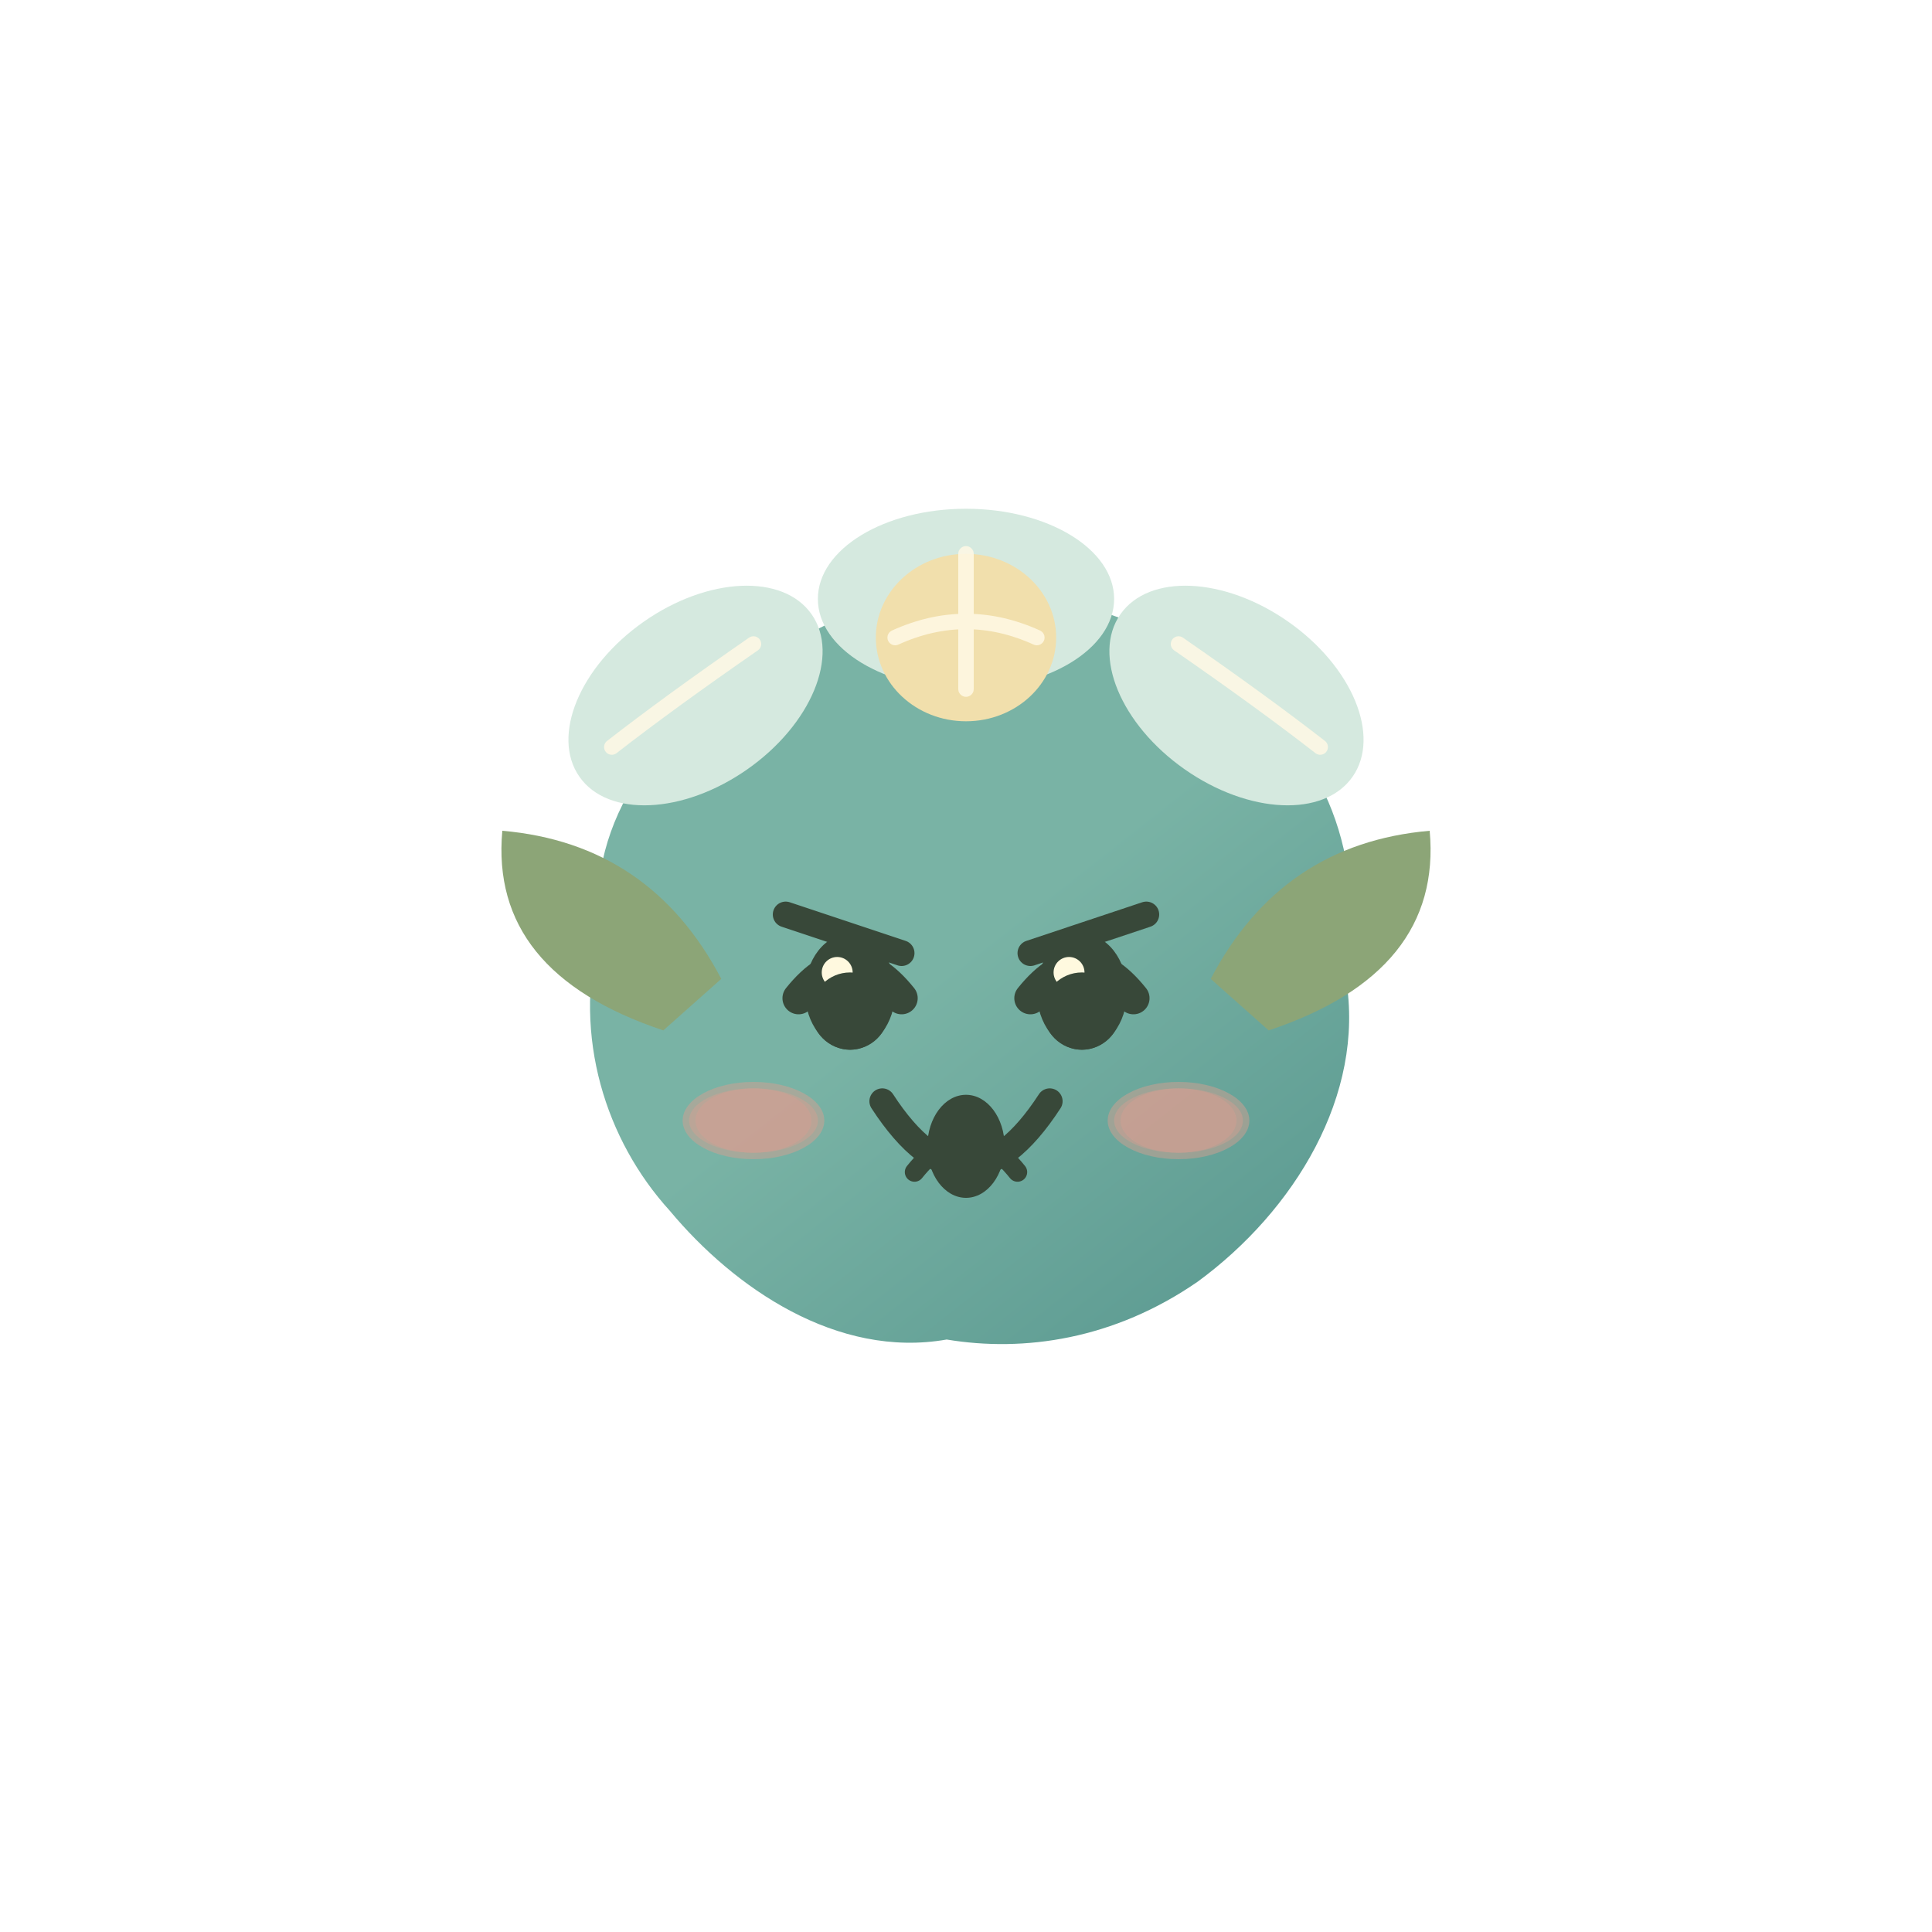
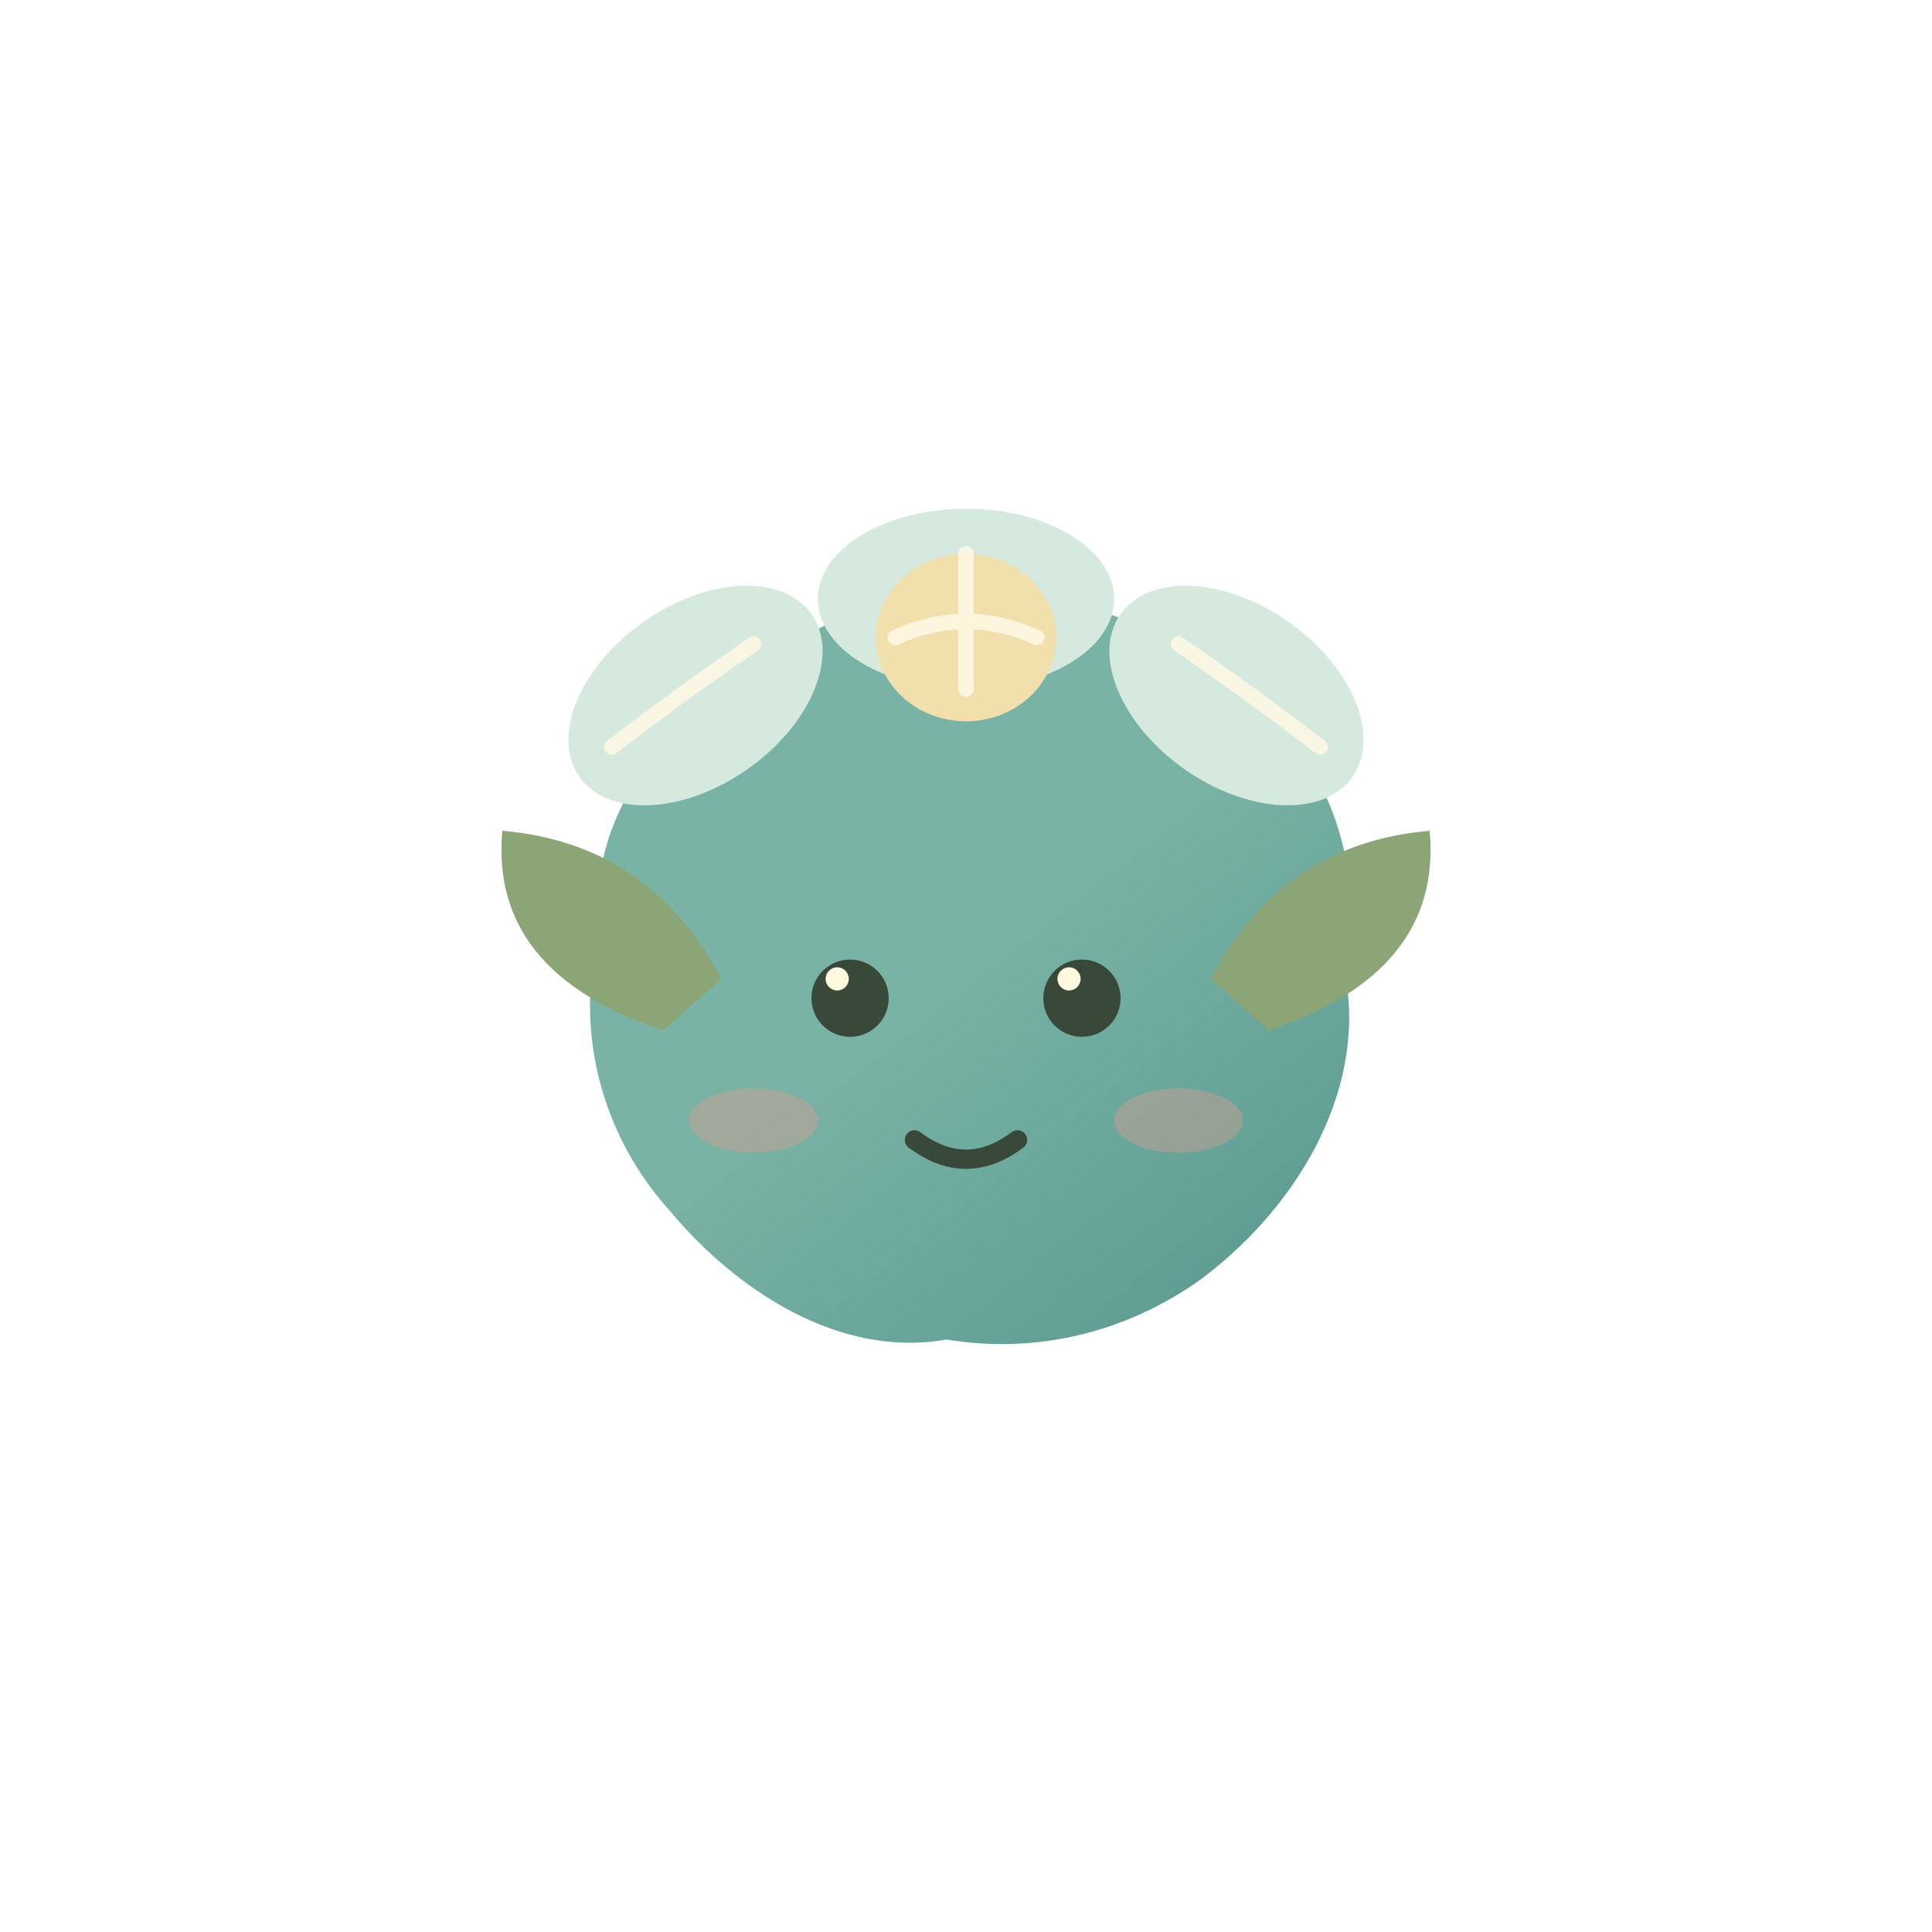
<svg xmlns="http://www.w3.org/2000/svg" width="200" height="200" viewBox="0 0 200 200">
  <defs>
    <linearGradient id="body-gradient" gradientUnits="objectBoundingBox" x1="0%" y1="0%" x2="80%" y2="100%">
      <stop offset="0" stop-color="#79b3a5" />
      <stop offset="0.53" stop-color="#79b3a5" />
      <stop offset="1" stop-color="#5d9b92" />
    </linearGradient>
    <linearGradient id="accent-gradient" gradientUnits="objectBoundingBox" x1="0%" y1="0%" x2="100%" y2="100%">
      <stop offset="0" stop-color="#d5e9df" />
      <stop offset="1" stop-color="#397e79" />
    </linearGradient>
  </defs>
  <g id="body" transform="translate(33.33333 33.33333) scale(0.6666667)">
    <path id="shell" d="M100 45 C115 40 131 47 143 58 C157 68 162 85 159 102 C162 120 151 138 136 149 C123 158 109 160 97 158 C80 161 64 150 54 138 C44 127 39 111 43 95 C41 77 53 62 67 55 C80 43 90 43 100 45 Z" fill="url(#body-gradient)" />
    <ellipse id="petal-a" cx="58" cy="58" rx="22" ry="14" fill="#d5e9df" transform="rotate(-35 58 58)" />
    <ellipse id="petal-b" cx="100" cy="43" rx="23" ry="14" fill="#d5e9df" />
    <ellipse id="petal-c" cx="142" cy="58" rx="22" ry="14" fill="#d5e9df" transform="rotate(35 142 58)" />
    <ellipse id="flower-center" cx="100" cy="49" rx="14" ry="13" fill="#f1dfac" />
    <path id="flower-stitches" d="M45 66 Q54 59 67 50 M100 57 Q100 47 100 36 M155 66 Q146 59 133 50 M89 49 Q100 44 111 49" fill="none" stroke="#fff8e4" stroke-width="2.4" stroke-linecap="round" stroke-linejoin="round" opacity=".86" />
    <path id="leaf-left" d="M53 110 Q26 101 28 79 Q51 81 62 102Z" fill="#8ca577" />
    <path id="leaf-right" d="M147 110 Q174 101 172 79 Q149 81 138 102Z" fill="#8ca577" />
  </g>
  <g id="face-neutral" transform="translate(33.33333 33.33333) scale(0.6666667)">
    <circle id="neutral-eye-left" cx="82" cy="105" r="6" fill="#384839" />
    <circle id="neutral-eye-right" cx="118" cy="105" r="6" fill="#384839" />
    <circle id="neutral-eye-glint-left" cx="80" cy="102" r="1.8" fill="#fff9df" />
    <circle id="neutral-eye-glint-right" cx="116" cy="102" r="1.8" fill="#fff9df" />
    <path id="neutral-smile" d="M92 127 Q100 133 108 127" fill="none" stroke="#384839" stroke-width="3" stroke-linecap="round" />
    <ellipse id="neutral-blush-left" cx="67" cy="124" rx="10" ry="5" fill="#d89e91" opacity=".42" />
    <ellipse id="neutral-blush-right" cx="133" cy="124" rx="10" ry="5" fill="#d89e91" opacity=".42" />
  </g>
-   <g id="face-happy" transform="translate(33.33333 33.33333) scale(0.6666667)">
+   <g id="face-happy" display="none" transform="translate(33.33333 33.33333) scale(0.6666667)">
    <path id="happy-eye-left" d="M74 105 Q82 95 90 105" fill="none" stroke="#384839" stroke-width="5" stroke-linecap="round" />
    <path id="happy-eye-right" d="M110 105 Q118 95 126 105" fill="none" stroke="#384839" stroke-width="5" stroke-linecap="round" />
    <path id="happy-smile" d="M87 121 Q100 141 113 121" fill="none" stroke="#384839" stroke-width="4" stroke-linecap="round" />
    <ellipse id="happy-blush-left" cx="67" cy="124" rx="11" ry="6" fill="#d89e91" opacity=".48" />
    <ellipse id="happy-blush-right" cx="133" cy="124" rx="11" ry="6" fill="#d89e91" opacity=".48" />
  </g>
-   <g id="face-surprised" transform="translate(33.33333 33.33333) scale(0.6666667)">
+   <g id="face-surprised" display="none" transform="translate(33.33333 33.33333) scale(0.6666667)">
    <ellipse id="surprised-eye-left" cx="82" cy="104" rx="7" ry="9" fill="#384839" />
    <ellipse id="surprised-eye-right" cx="118" cy="104" rx="7" ry="9" fill="#384839" />
    <circle id="surprised-eye-glint-left" cx="80" cy="101" r="2.4" fill="#fff9df" />
    <circle id="surprised-eye-glint-right" cx="116" cy="101" r="2.4" fill="#fff9df" />
    <ellipse id="surprised-mouth" cx="100" cy="128" rx="6" ry="8" fill="#384839" />
    <ellipse id="surprised-blush-left" cx="67" cy="124" rx="9" ry="5" fill="#d89e91" opacity=".4" />
    <ellipse id="surprised-blush-right" cx="133" cy="124" rx="9" ry="5" fill="#d89e91" opacity=".4" />
  </g>
-   <g id="face-angry" transform="translate(33.33333 33.33333) scale(0.6666667)">
+   <g id="face-angry" display="none" transform="translate(33.33333 33.33333) scale(0.6666667)">
    <circle id="angry-eye-left" cx="82" cy="107" r="6" fill="#384839" />
    <circle id="angry-eye-right" cx="118" cy="107" r="6" fill="#384839" />
    <path id="angry-brow-left" d="M72 92 L90 98" stroke="#384839" stroke-width="4" stroke-linecap="round" />
    <path id="angry-brow-right" d="M128 92 L110 98" stroke="#384839" stroke-width="4" stroke-linecap="round" />
    <path id="angry-frown" d="M92 132 Q100 122 108 132" fill="none" stroke="#384839" stroke-width="3" stroke-linecap="round" />
  </g>
</svg>
